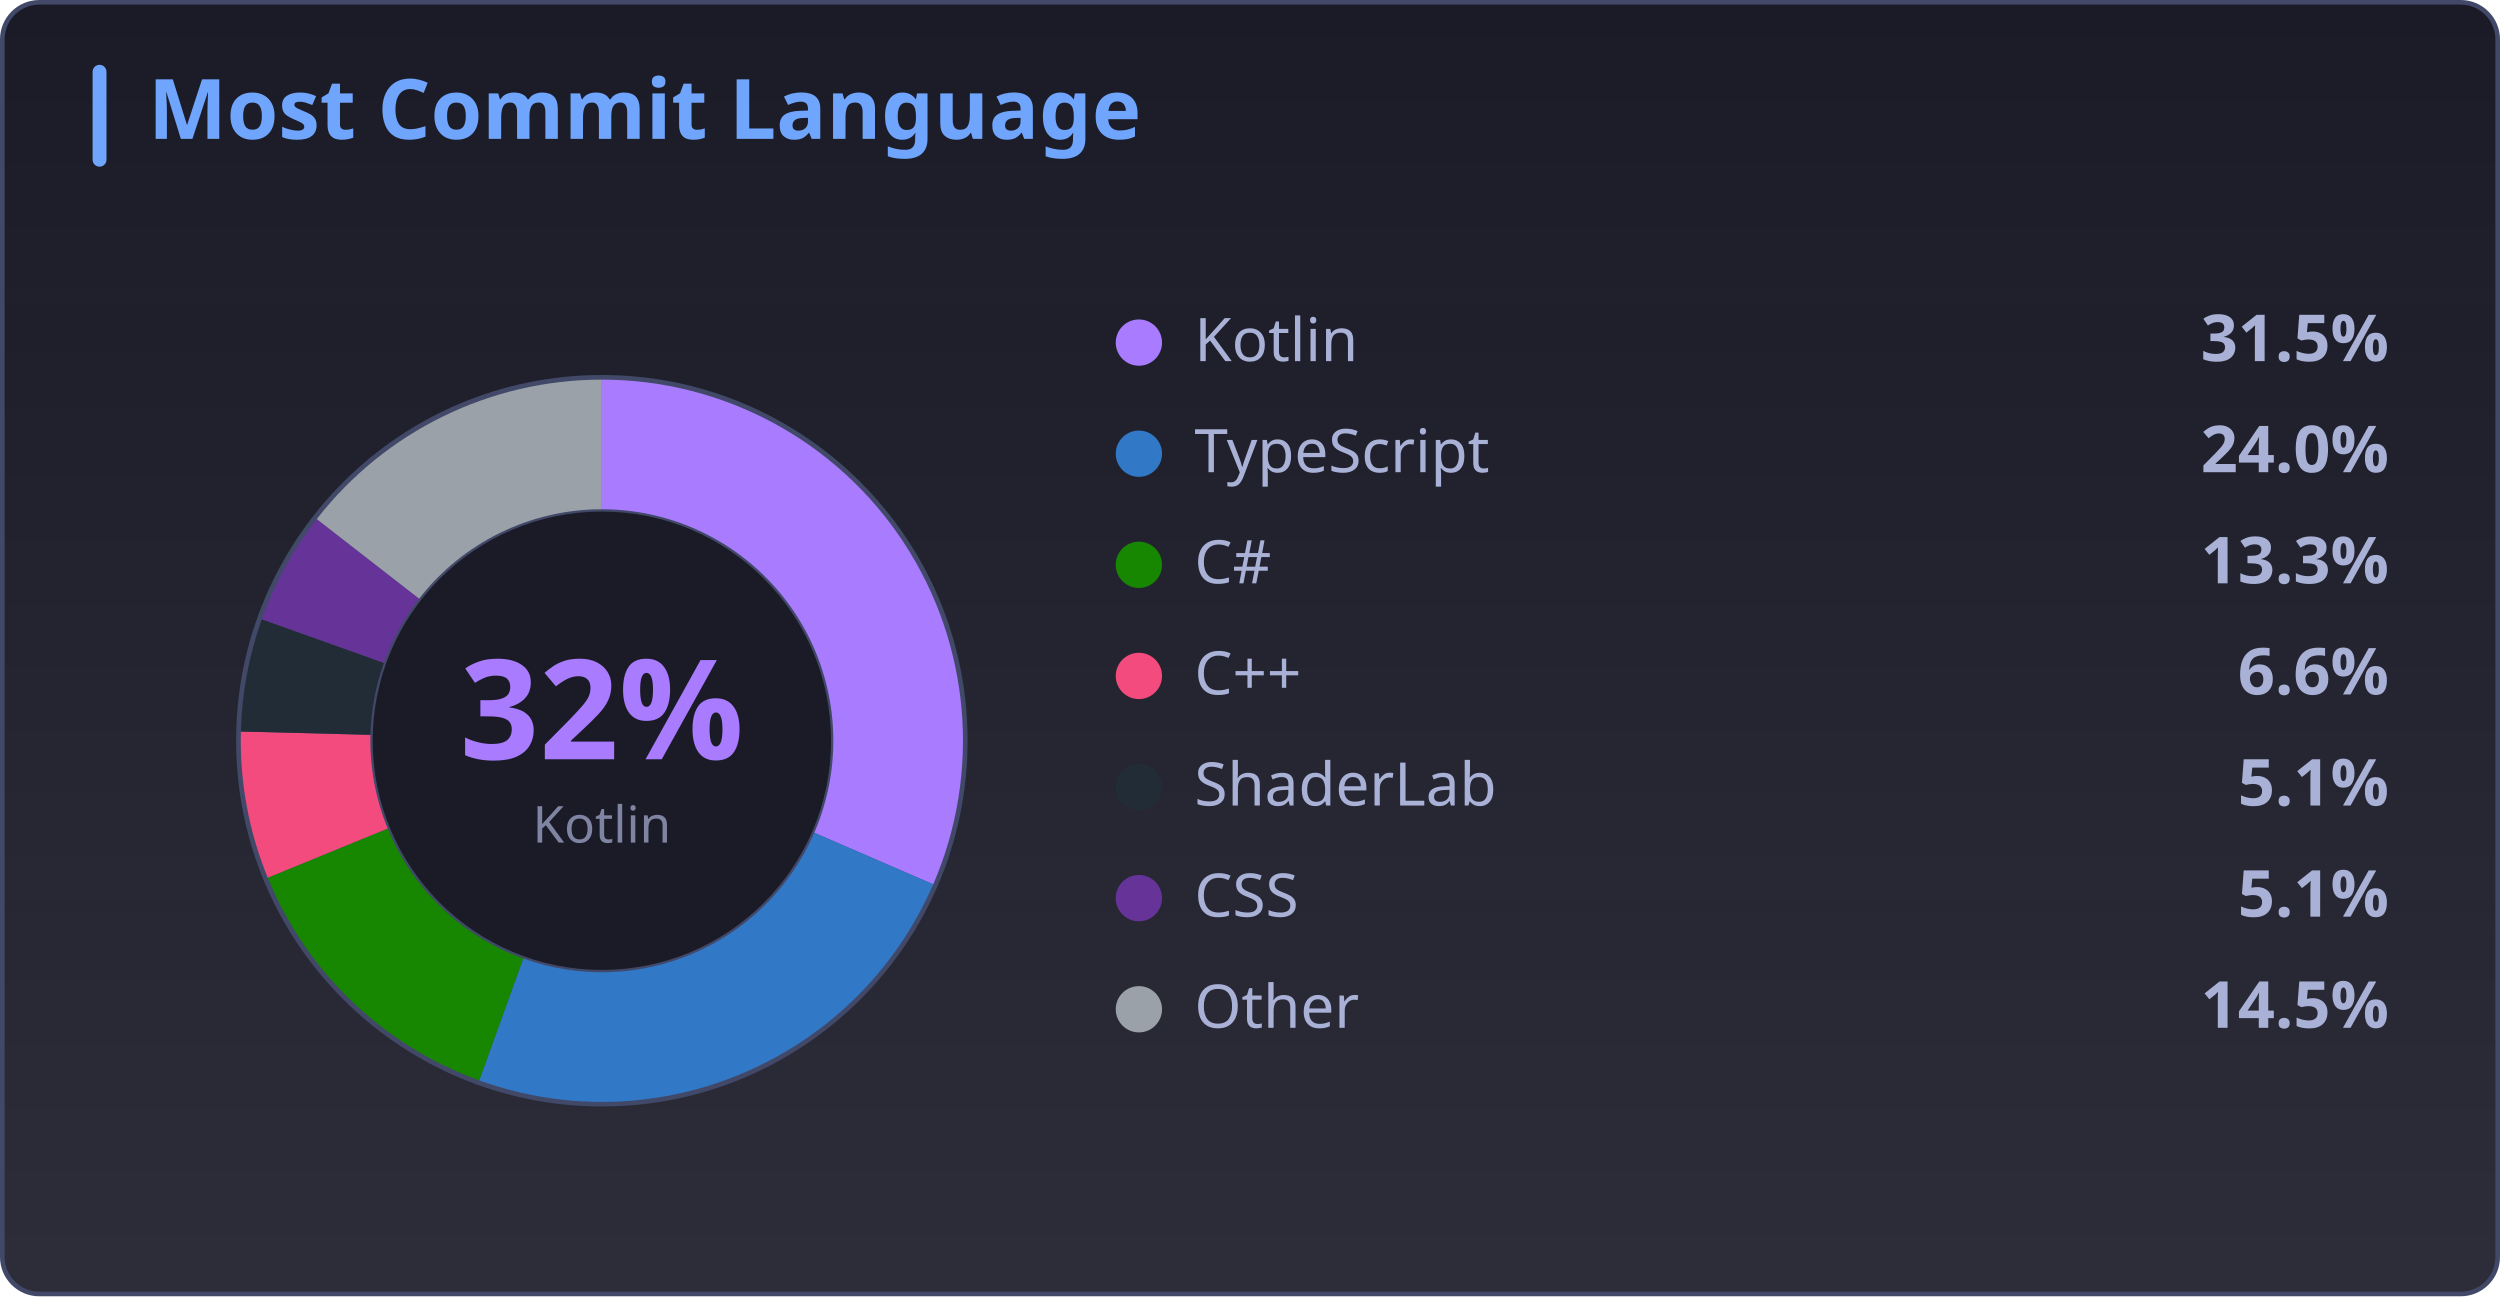
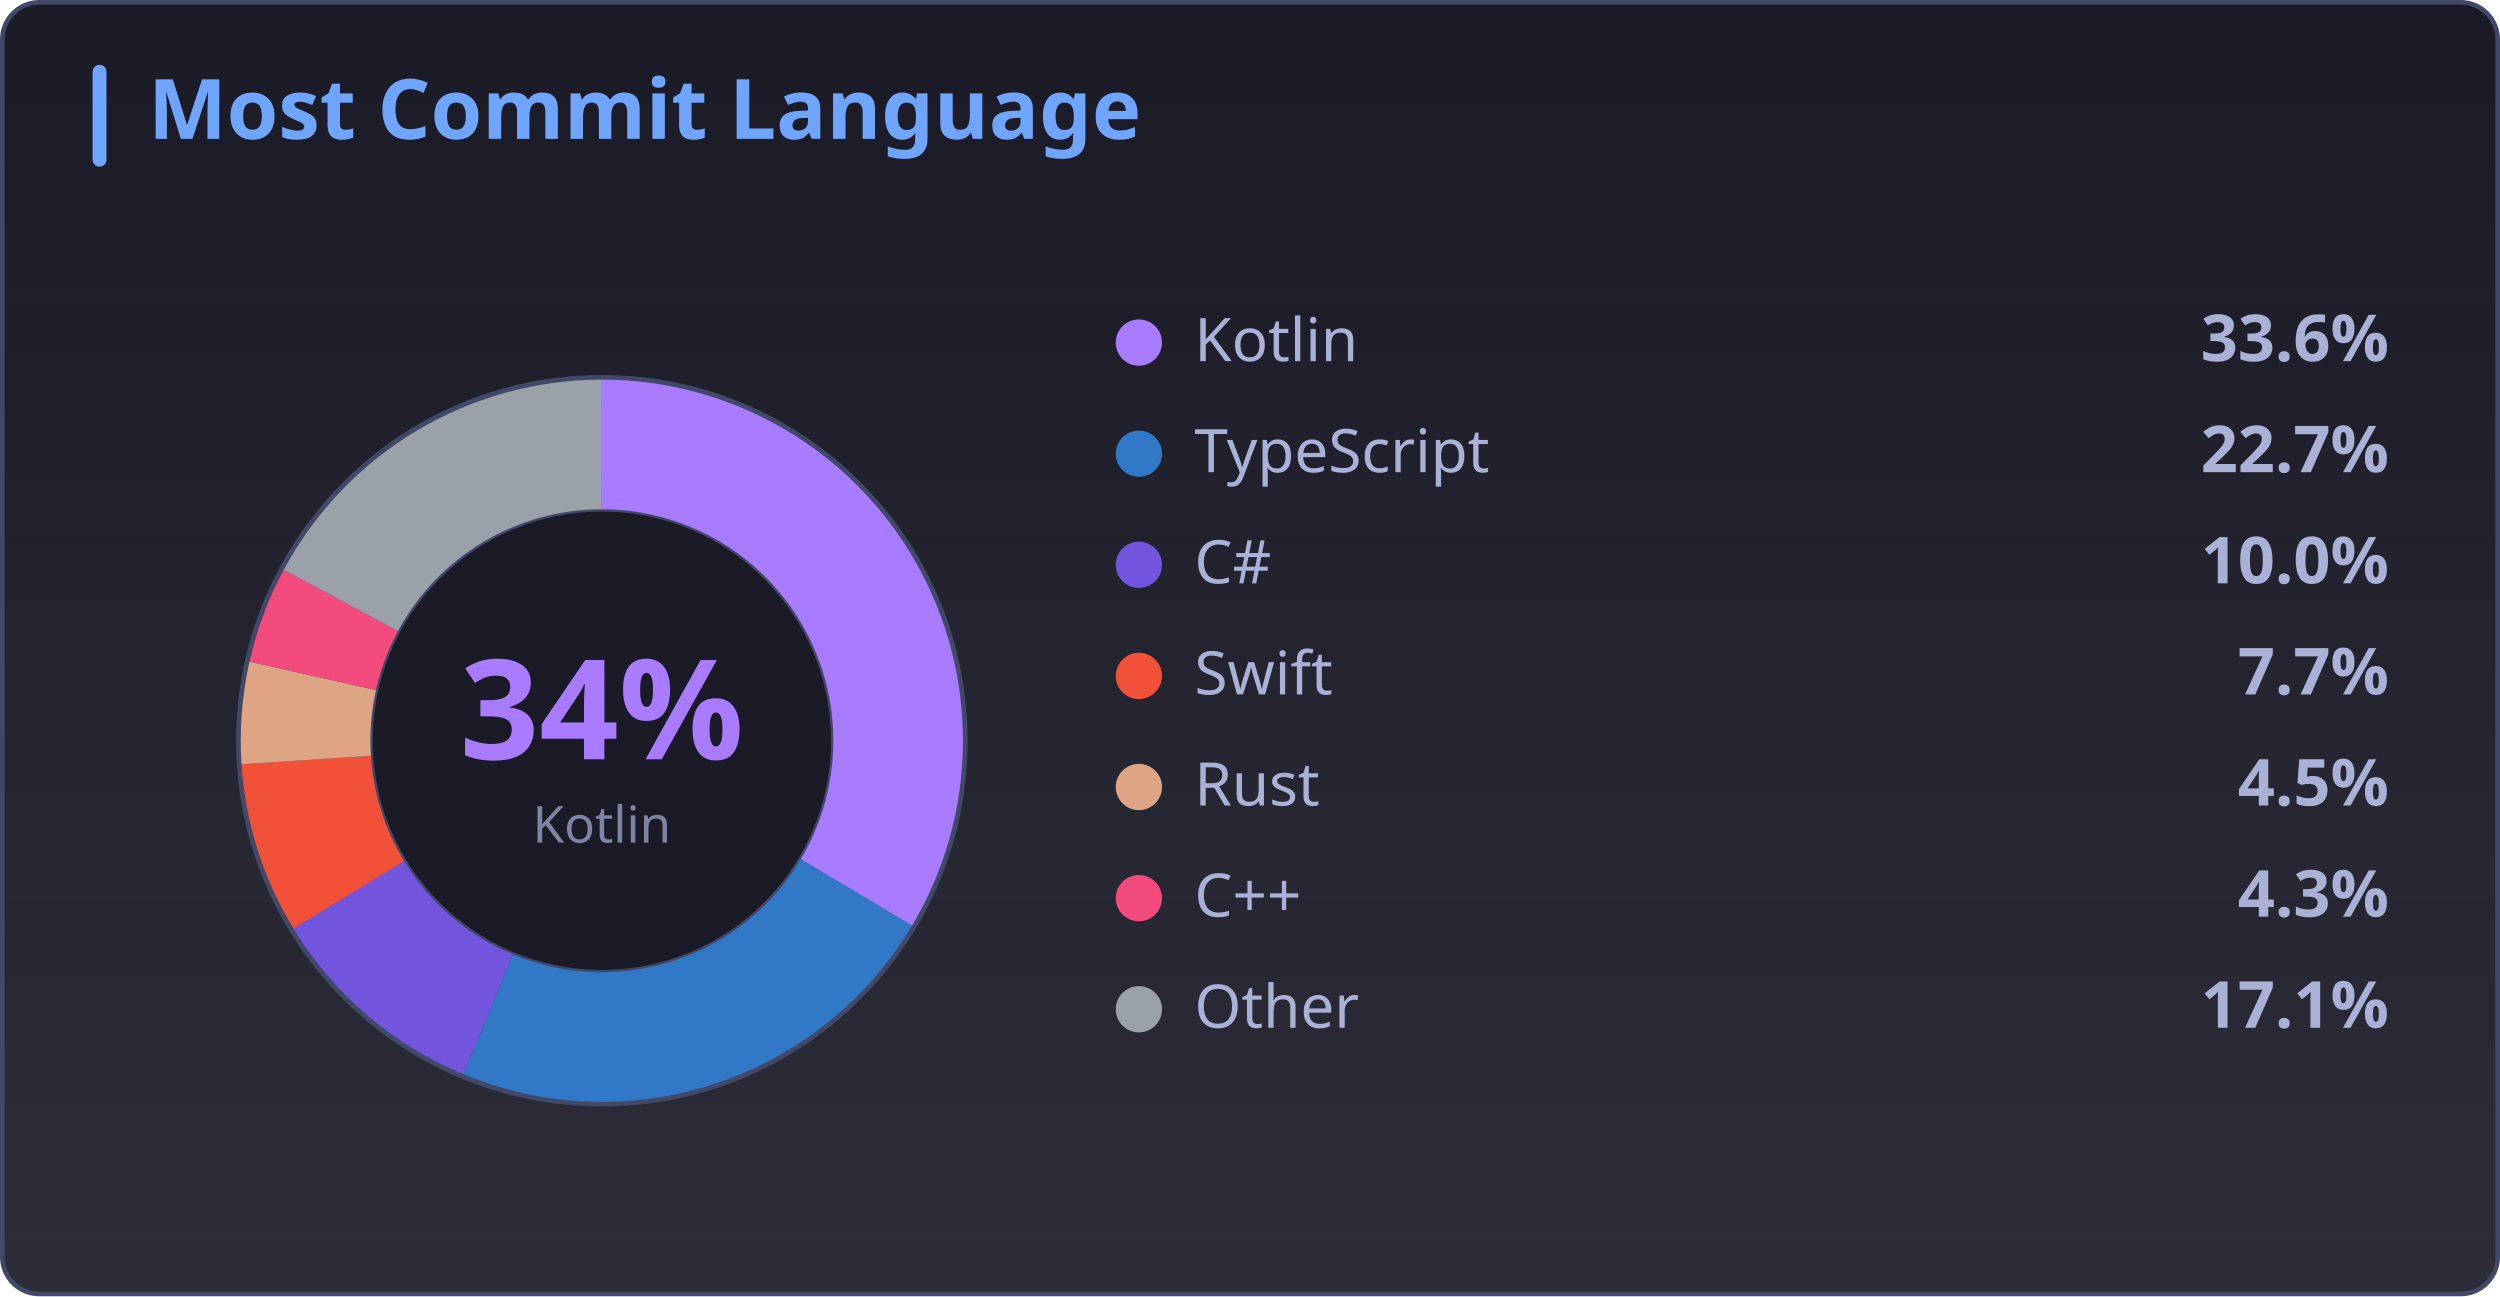
<svg xmlns="http://www.w3.org/2000/svg" width="540" height="280" viewBox="0 0 540 280" fill="none">
  <defs>
    <linearGradient id="card-bg" x1="0" y1="0" x2="0" y2="1">
      <stop offset="0%" stop-color="#1a1b27" stop-opacity="1" />
      <stop offset="100%" stop-color="#1a1b27" stop-opacity="0.92" />
    </linearGradient>
  </defs>
  <style>
.title    { font: 700 18px 'Segoe UI', system-ui, Sans-Serif; fill: #70a5fd; }
.text     { font: 400 13px 'Segoe UI', system-ui, Sans-Serif; fill: #a9b1d6; }
.muted    { font: 400 11px 'Segoe UI', system-ui, Sans-Serif; fill: #a9b1d6; opacity: 0.7; }
.bold     { font: 700 14px 'Segoe UI', system-ui, Sans-Serif; fill: #a9b1d6; }
.num      { font: 700 15px 'Segoe UI', system-ui, Sans-Serif; fill: #a9b1d6; }
.huge     { font: 800 30px 'Segoe UI', system-ui, Sans-Serif; }
.label    { font: 600 10px 'Segoe UI', system-ui, Sans-Serif; fill: #a9b1d6; opacity: 0.7; letter-spacing: 0.6px; }
.fadein   { animation: fadein 0.6s ease-in both; }
@keyframes fadein { from { opacity: 0; transform: translateY(4px); } to { opacity: 1; transform: translateY(0); } }
</style>
  <rect x="0.5" y="0.5" rx="8" ry="8" width="539" height="279" fill="url(#card-bg)" stroke="#414868" />
  <rect x="20" y="14" width="3" height="22" rx="1.5" fill="#70a5fd" />
  <text class="title" x="32" y="30">Most Commit Language</text>
  <circle cx="130.00" cy="160.00" r="79.00" fill="#414868" />
-   <path d="M130.00,82.00 A78.00,78.00 0 0 1 201.57,191.02 L175.88,179.88 A50.00,50.00 0 0 0 130.00,110.00 Z" fill="#A97BFF" />
-   <path d="M201.57,191.02 A78.00,78.00 0 0 1 103.51,233.36 L113.02,207.03 A50.00,50.00 0 0 0 175.88,179.88 Z" fill="#3178c6" />
-   <path d="M103.51,233.36 A78.00,78.00 0 0 1 57.83,189.58 L83.74,178.96 A50.00,50.00 0 0 0 113.02,207.03 Z" fill="#178600" />
-   <path d="M57.83,189.58 A78.00,78.00 0 0 1 52.03,158.01 L80.02,158.72 A50.00,50.00 0 0 0 83.74,178.96 Z" fill="#f34b7d" />
-   <path d="M52.03,158.01 A78.00,78.00 0 0 1 56.55,133.75 L82.92,143.17 A50.00,50.00 0 0 0 80.02,158.72 Z" fill="#222c37" />
-   <path d="M56.55,133.75 A78.00,78.00 0 0 1 68.42,112.12 L90.53,129.31 A50.00,50.00 0 0 0 82.92,143.17 Z" fill="#663399" />
-   <path d="M68.42,112.12 A78.00,78.00 0 0 1 130.00,82.00 L130.00,110.00 A50.00,50.00 0 0 0 90.53,129.31 Z" fill="#9aa1a8" />
+   <path d="M130.00,82.00 A78.00,78.00 0 0 1 197.00,199.94 L172.95,185.60 A50.00,50.00 0 0 0 130.00,110.00 Z" fill="#A97BFF" />
+   <path d="M197.00,199.94 A78.00,78.00 0 0 1 100.09,232.04 L110.83,206.18 A50.00,50.00 0 0 0 172.95,185.60 Z" fill="#3178c6" />
+   <path d="M100.09,232.04 A78.00,78.00 0 0 1 63.39,200.58 L87.30,186.01 A50.00,50.00 0 0 0 110.83,206.18 Z" fill="#7355dd" />
+   <path d="M63.39,200.58 A78.00,78.00 0 0 1 52.16,165.07 L80.11,163.25 A50.00,50.00 0 0 0 87.30,186.01 Z" fill="#F05138" />
+   <path d="M52.16,165.07 A78.00,78.00 0 0 1 53.89,142.92 L81.21,149.05 A50.00,50.00 0 0 0 80.11,163.25 Z" fill="#dea584" />
+   <path d="M53.89,142.92 A78.00,78.00 0 0 1 61.30,123.06 L85.96,136.32 A50.00,50.00 0 0 0 81.21,149.05 Z" fill="#f34b7d" />
+   <path d="M61.30,123.06 A78.00,78.00 0 0 1 130.00,82.00 L130.00,110.00 A50.00,50.00 0 0 0 85.96,136.32 Z" fill="#9aa1a8" />
  <circle cx="130.00" cy="160.00" r="49.50" fill="#1a1b27" />
-   <text x="130.00" y="164.00" text-anchor="middle" class="huge" fill="#A97BFF">32%</text>
+   <text x="130.00" y="164.00" text-anchor="middle" class="huge" fill="#A97BFF">34%</text>
  <text class="muted" x="130.00" y="182.00" text-anchor="middle">Kotlin</text>
  <circle cx="246.00" cy="74.00" r="5.00" fill="#A97BFF" />
  <text class="text" x="258.00" y="78.00">Kotlin</text>
-   <text class="bold" x="516.00" y="78.00" text-anchor="end">31.5%</text>
+   <text class="bold" x="516.00" y="78.00" text-anchor="end">33.6%</text>
  <circle cx="246.00" cy="98.00" r="5.00" fill="#3178c6" />
  <text class="text" x="258.00" y="102.00">TypeScript</text>
-   <text class="bold" x="516.00" y="102.00" text-anchor="end">24.0%</text>
-   <circle cx="246.00" cy="122.00" r="5.00" fill="#178600" />
+   <text class="bold" x="516.00" y="102.00" text-anchor="end">22.7%</text>
+   <circle cx="246.00" cy="122.00" r="5.00" fill="#7355dd" />
  <text class="text" x="258.00" y="126.00">C#</text>
-   <text class="bold" x="516.00" y="126.00" text-anchor="end">13.3%</text>
-   <circle cx="246.00" cy="146.00" r="5.00" fill="#f34b7d" />
-   <text class="text" x="258.00" y="150.00">C++</text>
-   <text class="bold" x="516.00" y="150.00" text-anchor="end">6.6%</text>
-   <circle cx="246.00" cy="170.00" r="5.00" fill="#222c37" />
-   <text class="text" x="258.00" y="174.00">ShaderLab</text>
-   <text class="bold" x="516.00" y="174.00" text-anchor="end">5.1%</text>
-   <circle cx="246.00" cy="194.00" r="5.00" fill="#663399" />
-   <text class="text" x="258.00" y="198.00">CSS</text>
-   <text class="bold" x="516.00" y="198.00" text-anchor="end">5.1%</text>
+   <text class="bold" x="516.00" y="126.00" text-anchor="end">10.0%</text>
+   <circle cx="246.00" cy="146.00" r="5.00" fill="#F05138" />
+   <text class="text" x="258.00" y="150.00">Swift</text>
+   <text class="bold" x="516.00" y="150.00" text-anchor="end">7.7%</text>
+   <circle cx="246.00" cy="170.00" r="5.00" fill="#dea584" />
+   <text class="text" x="258.00" y="174.00">Rust</text>
+   <text class="bold" x="516.00" y="174.00" text-anchor="end">4.5%</text>
+   <circle cx="246.00" cy="194.00" r="5.00" fill="#f34b7d" />
+   <text class="text" x="258.00" y="198.00">C++</text>
+   <text class="bold" x="516.00" y="198.00" text-anchor="end">4.3%</text>
  <circle cx="246.00" cy="218.00" r="5.00" fill="#9aa1a8" />
  <text class="text" x="258.00" y="222.00">Other</text>
-   <text class="bold" x="516.00" y="222.00" text-anchor="end">14.5%</text>
+   <text class="bold" x="516.00" y="222.00" text-anchor="end">17.1%</text>
</svg>
